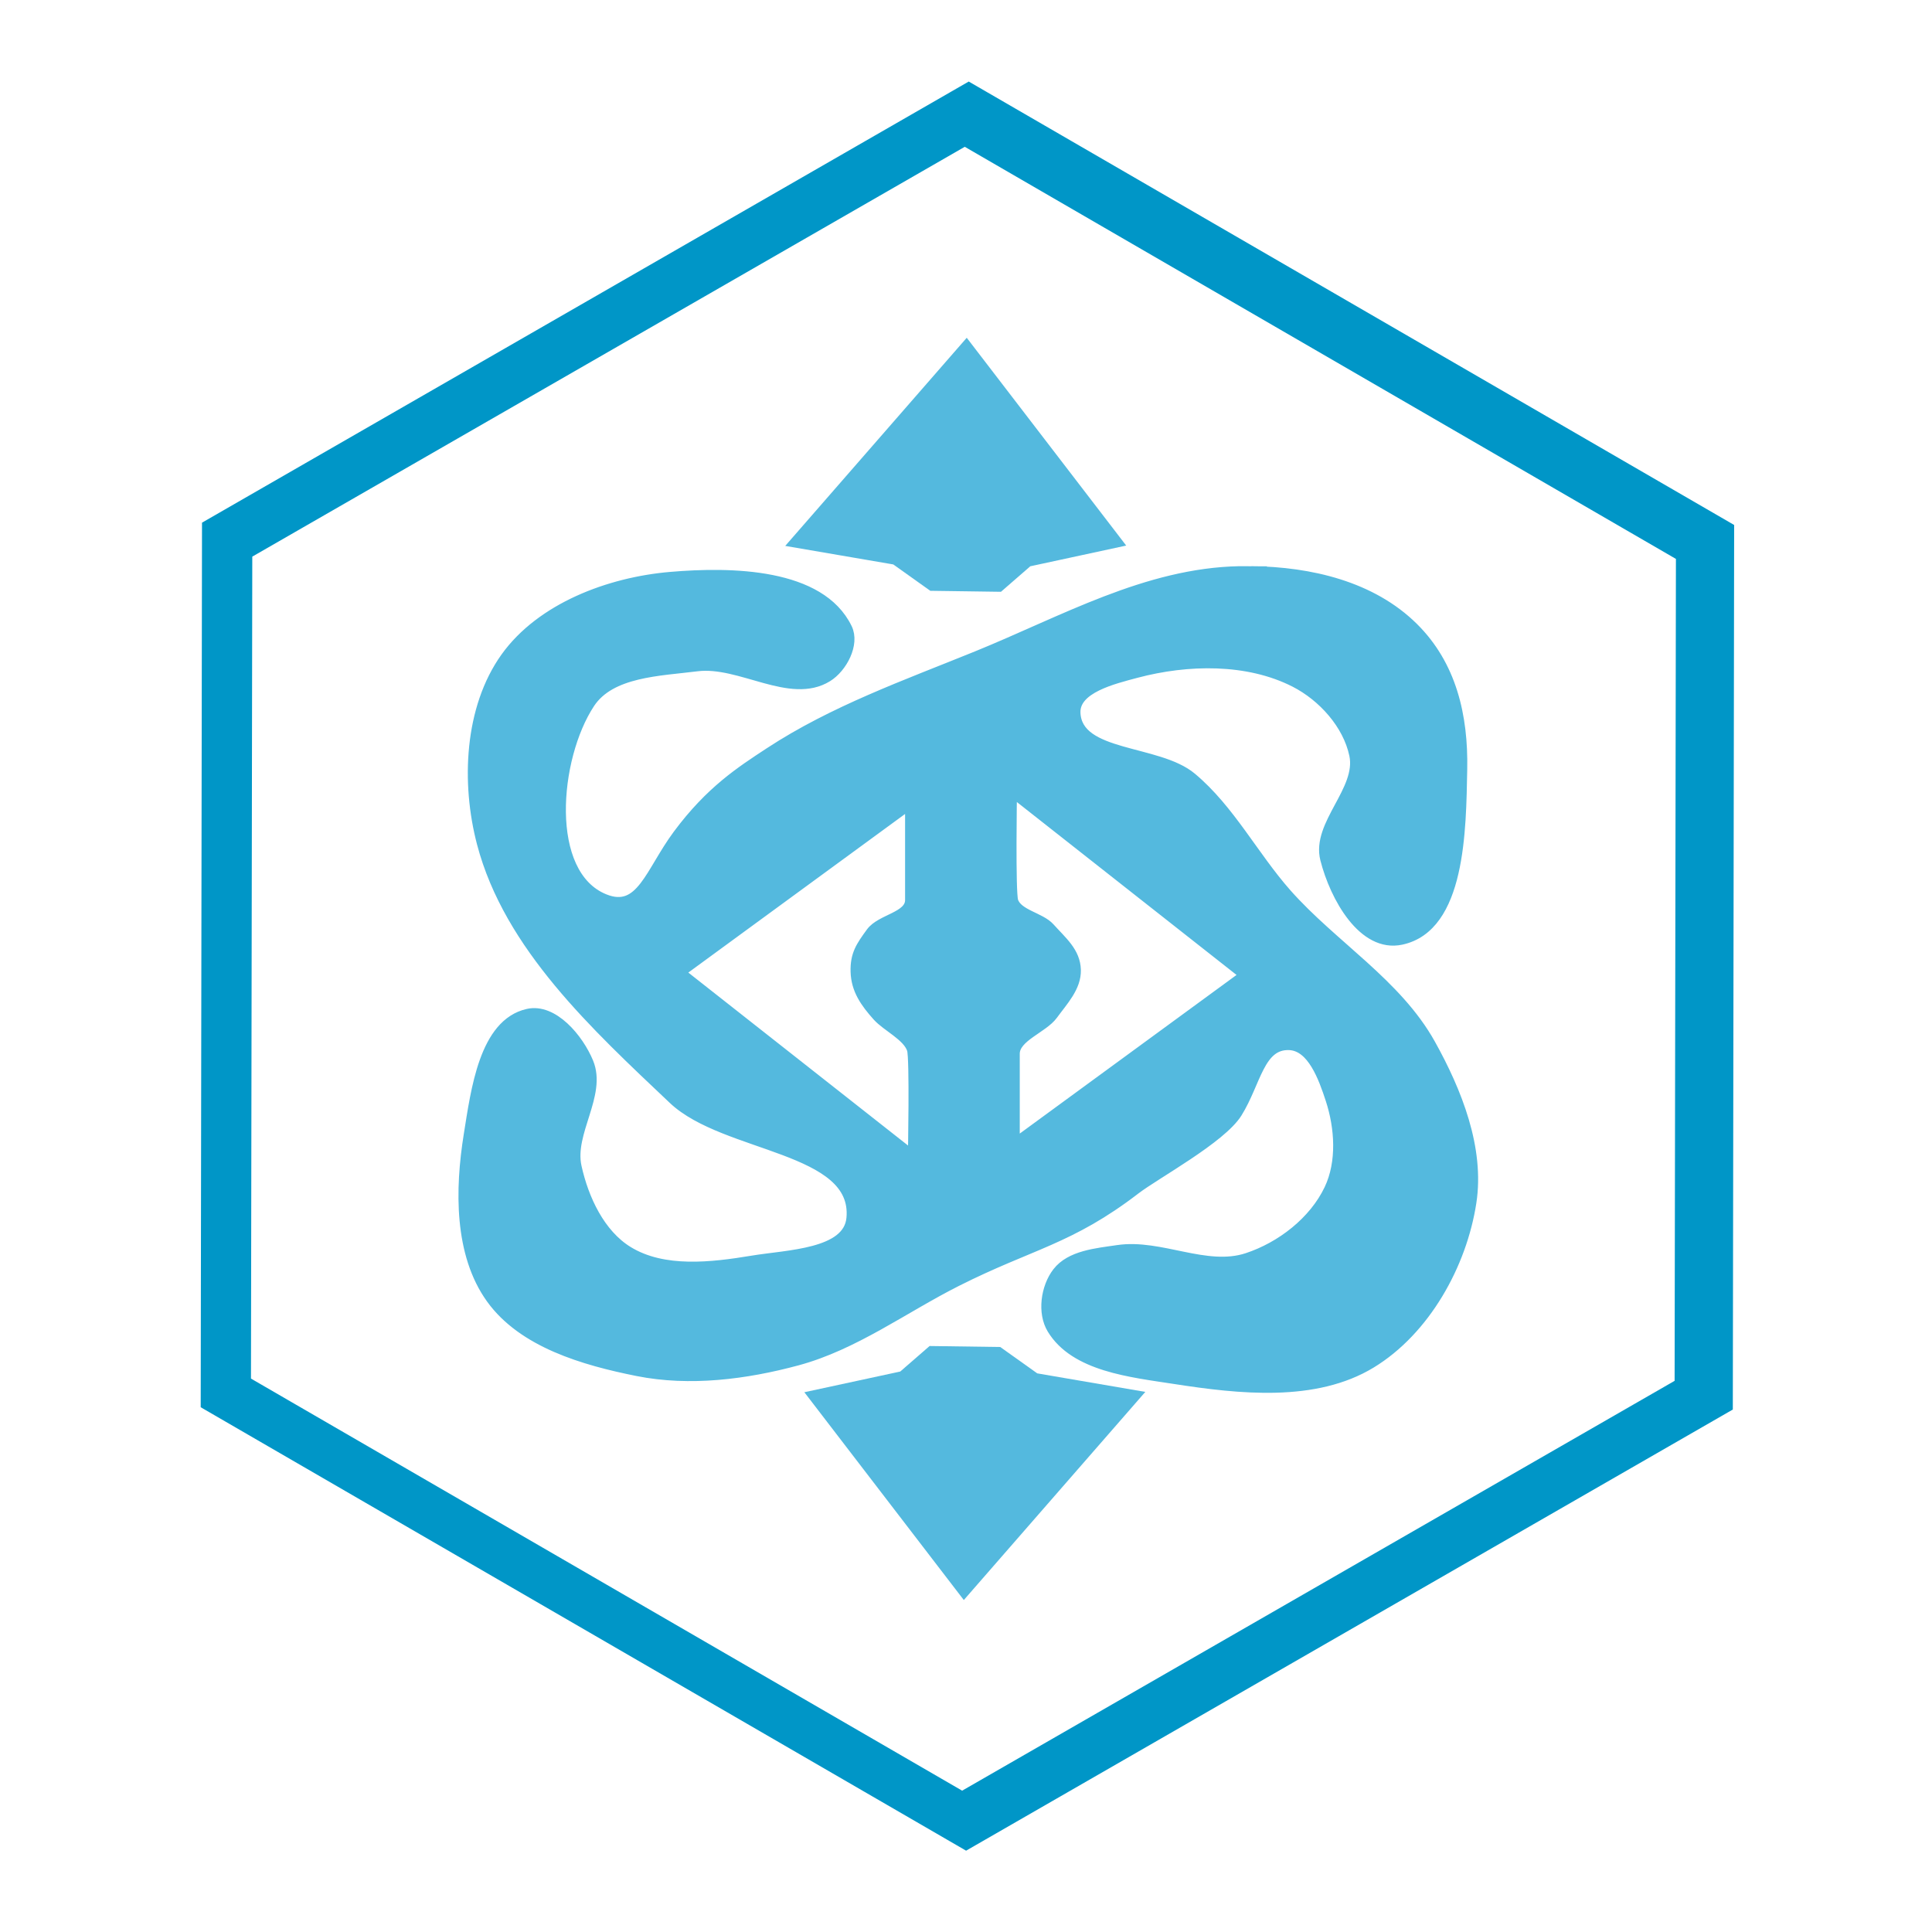
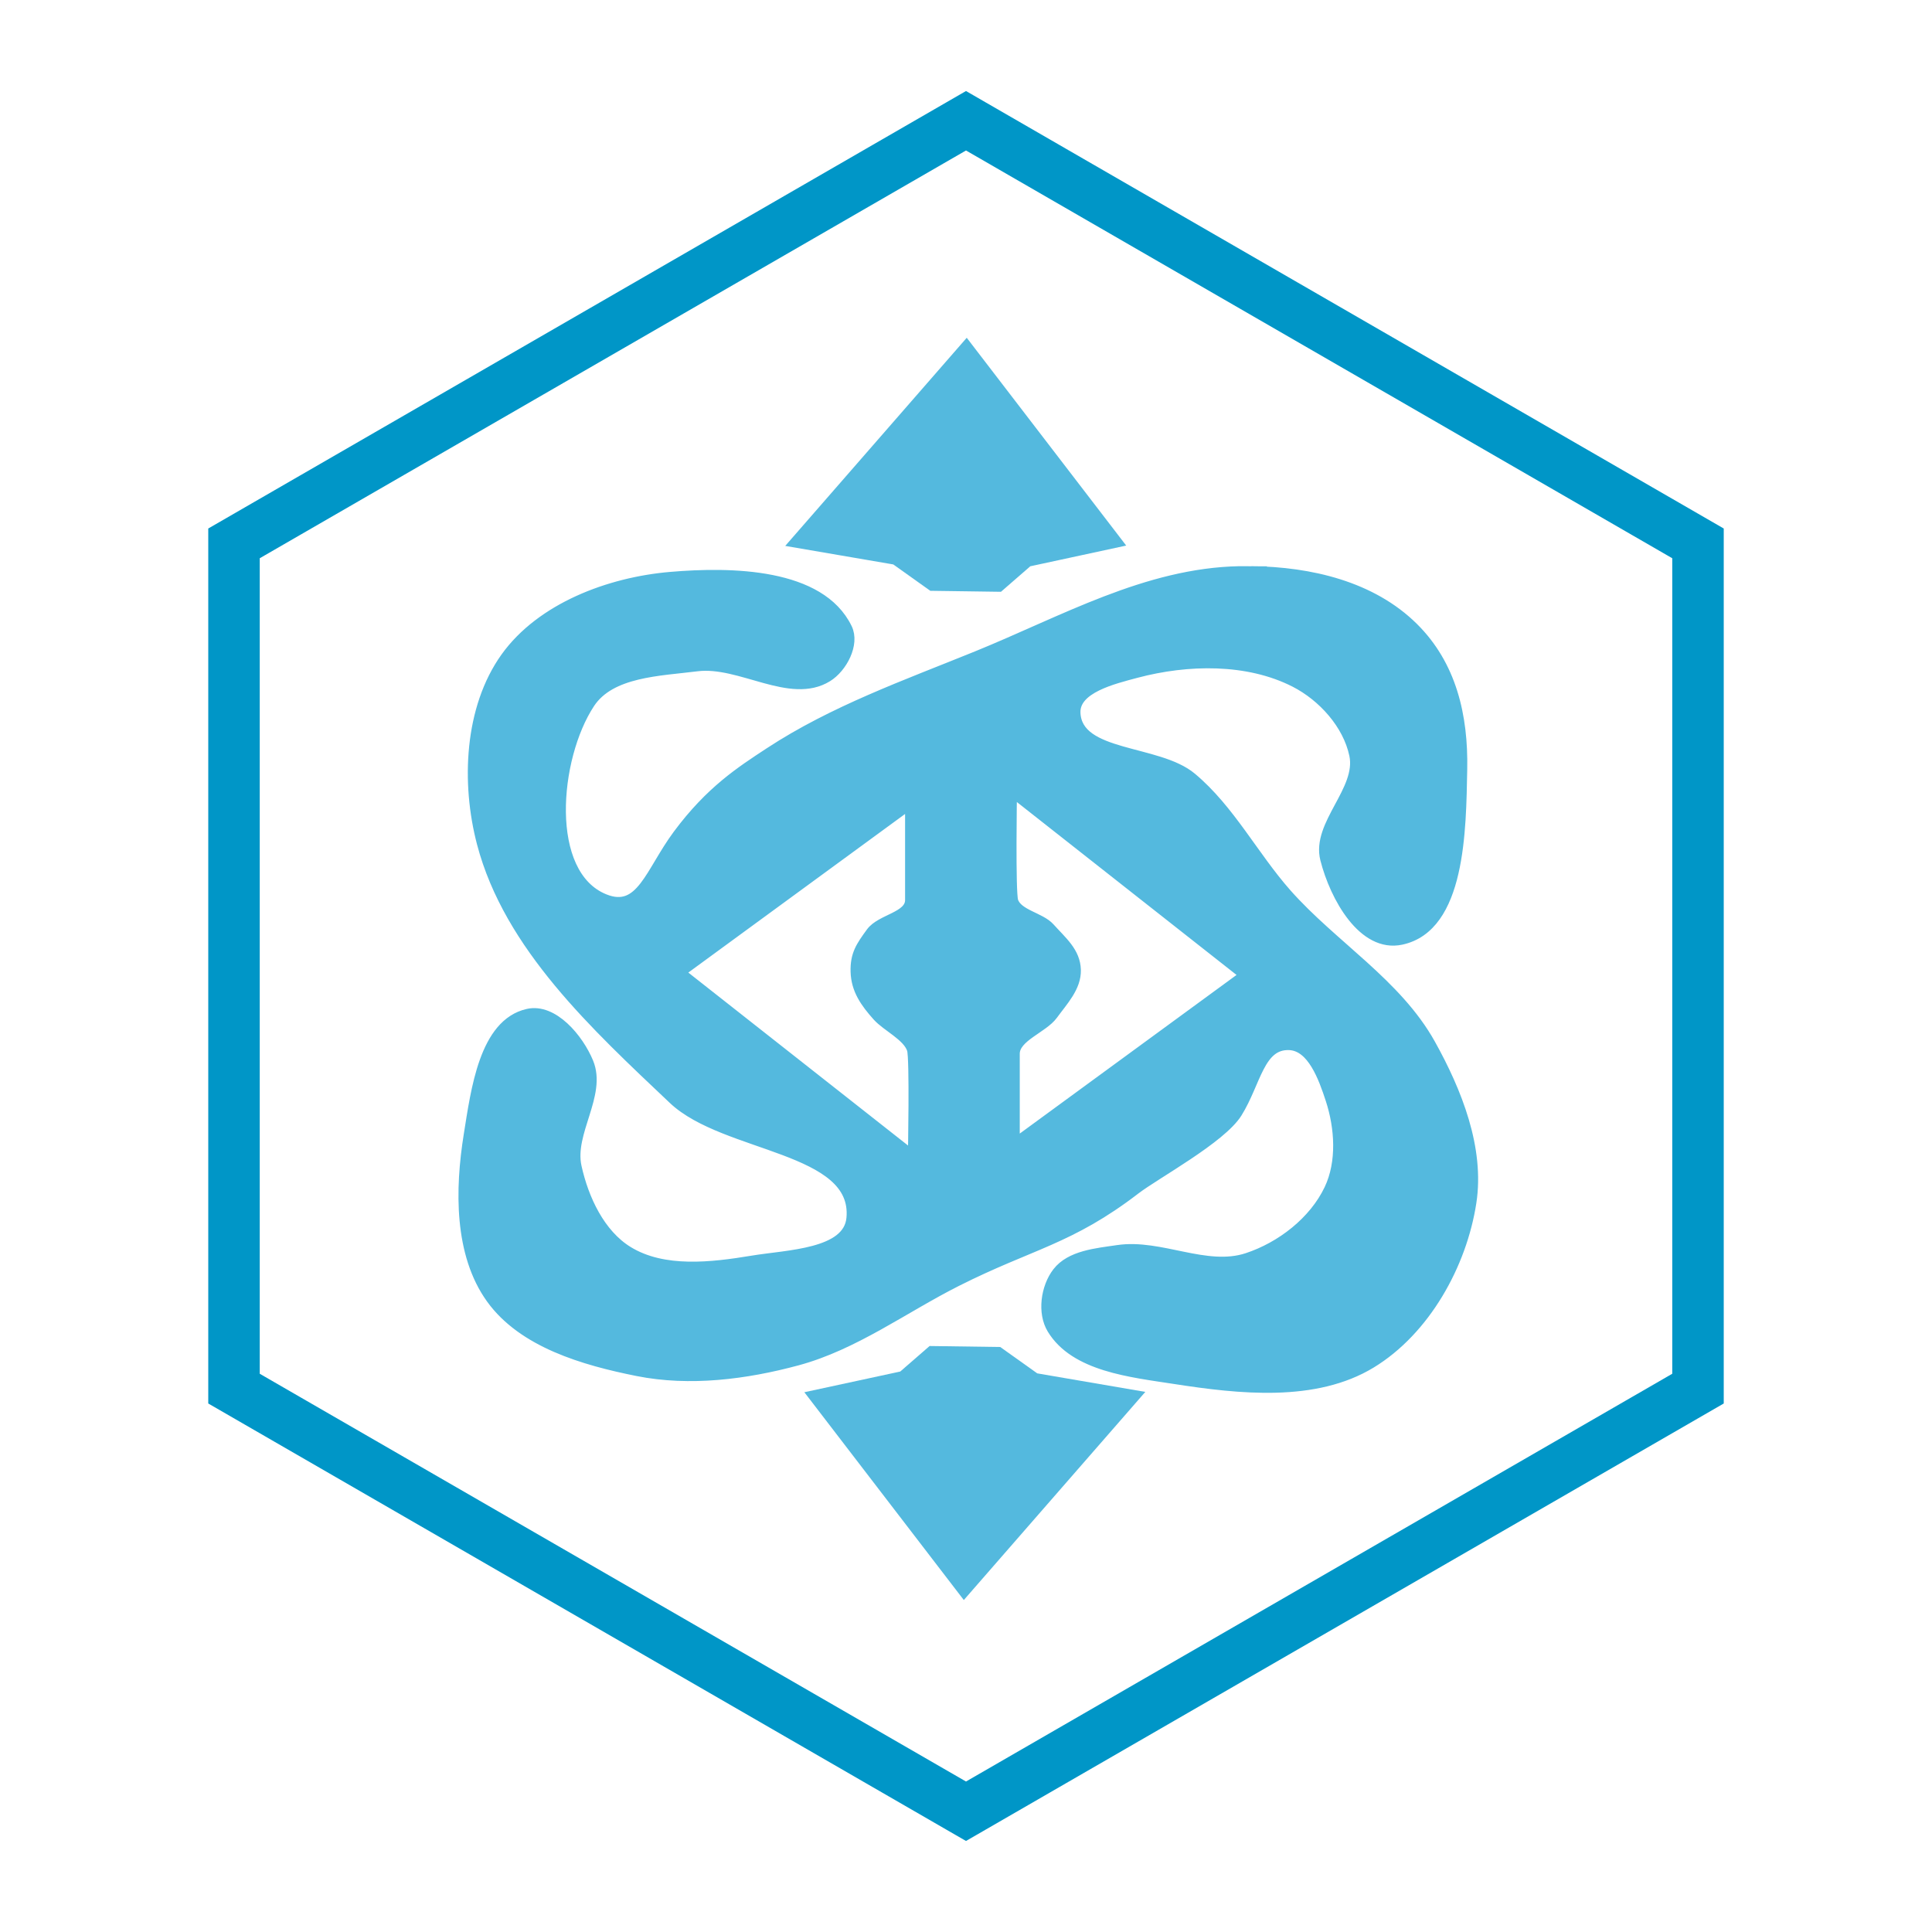
<svg xmlns="http://www.w3.org/2000/svg" width="200.0px" height="200.0px" viewBox="0 0 200.0 200.0" version="1.1" id="SVGRoot" xml:space="preserve">
  <defs id="defs276" />
+   <style>
+ 		.hexagon {
+ 			fill: #0096c7;
+ 			stroke: #0096c7;
+ 		}
+ 	</style>
  <g id="layer3">
    <path style="fill:#54b9de;fill-opacity:1;stroke:#54b9de;stroke-width:1px;stroke-linecap:butt;stroke-linejoin:miter;stroke-opacity:1" d="m 117.601,144.431 -17.803,20.415 -15.655,-20.4 9.282,-2.004 2.991,-2.6 6.967,0.097 3.797,2.705 z" id="path1685-8" />
    <path style="fill:#54b9de;fill-opacity:1;stroke:#54b9de;stroke-width:1px;stroke-linecap:butt;stroke-linejoin:miter;stroke-opacity:1" d="m 82.249,56.17 17.803,-20.415 15.655,20.4 -9.282,2.004 -2.991,2.6 -6.967,-0.097 -3.797,-2.705 z" id="path1685" />
    <path id="path11443" style="display:inline;fill:#54b9de;fill-opacity:1;stroke:#54b9de;stroke-width:1px;stroke-linecap:butt;stroke-linejoin:miter;stroke-opacity:1" d="m 129.551,59.107 c -0.408,-0.005 -0.814,-0.004 -1.219,0.004 -9.649,0.179 -18.288,5.158 -27.229,8.791 -7.305,2.968 -14.858,5.649 -21.451,9.975 -2.965,1.946 -6.115,3.962 -9.488,8.502 -2.892,3.892 -3.821,8.192 -7.59,6.664 -6.263,-2.54 -5.217,-14.574 -1.502,-20.221 2.145,-3.261 7.194,-3.335 11.066,-3.826 4.487,-0.569 9.675,3.468 13.525,1.094 1.548,-0.954 2.844,-3.421 2.051,-5.057 C 84.938,59.305 75.717,59.159 69.375,59.705 c -6.302,0.543 -13.364,3.192 -17.047,8.334 -3.769,5.263 -4.107,13.005 -2.459,19.266 2.808,10.667 11.804,18.917 19.811,26.504 5.364,5.082 19.125,4.939 18.443,12.297 -0.342,3.698 -6.583,3.765 -10.246,4.373 -4.235,0.703 -9.182,1.283 -12.844,-0.957 -2.912,-1.781 -4.594,-5.411 -5.328,-8.744 -0.779,-3.536 2.607,-7.444 1.23,-10.793 -1.022,-2.487 -3.661,-5.639 -6.285,-5.055 -4.553,1.014 -5.408,7.963 -6.148,12.568 -0.904,5.628 -1.006,12.314 2.322,16.941 3.294,4.58 9.633,6.411 15.166,7.516 5.416,1.081 11.199,0.343 16.531,-1.094 5.939,-1.6 11.04,-5.43 16.533,-8.197 7.676,-3.868 11.69,-4.294 18.508,-9.527 2.069,-1.588 8.873,-5.265 10.529,-7.926 1.968,-3.161 2.297,-7.139 5.393,-7.004 2.339,0.102 3.506,3.377 4.234,5.602 0.964,2.944 1.193,6.494 -0.137,9.291 -1.582,3.328 -4.971,5.952 -8.471,7.105 -4.247,1.4 -8.965,-1.473 -13.389,-0.82 -2.21,0.326 -4.925,0.551 -6.285,2.322 -1.198,1.56 -1.567,4.193 -0.547,5.875 2.372,3.912 8.186,4.491 12.707,5.191 6.727,1.043 14.543,1.902 20.357,-1.639 5.591,-3.405 9.391,-10.198 10.383,-16.668 0.856,-5.579 -1.489,-11.465 -4.234,-16.396 -3.493,-6.276 -10.133,-10.195 -14.893,-15.574 -3.431,-3.878 -5.866,-8.701 -9.838,-12.023 -3.519,-2.943 -11.863,-2.111 -12.023,-6.695 -0.087,-2.5 3.868,-3.455 6.285,-4.098 5.291,-1.406 11.518,-1.532 16.395,0.955 2.883,1.471 5.483,4.348 6.148,7.516 0.768,3.655 -3.926,7.173 -3.006,10.793 1,3.933 3.925,9.209 7.893,8.357 6.155,-1.32 6.204,-11.37 6.324,-17.664 0.106,-5.544 -1.116,-10.787 -5.055,-14.689 -4.317,-4.277 -10.666,-5.769 -16.783,-5.84 z m -24.775,22.898 24.057,18.936 -23.768,17.391 v -9.249 c 0,-1.731 2.921,-2.619 3.94,-4.018 1.052,-1.444 2.435,-2.874 2.387,-4.659 -0.051,-1.873 -1.455,-2.985 -2.705,-4.381 -0.971,-1.085 -3.328,-1.367 -3.781,-2.751 -0.295,-0.899 -0.13,-11.268 -0.13,-11.268 z m -10.582,1.271 c 0,0 0,6.597 0,9.896 0,1.731 -3.021,1.936 -4.041,3.335 -1.052,1.444 -1.65,2.295 -1.601,4.081 0.051,1.873 1.011,3.222 2.261,4.618 0.971,1.085 3.121,2.05 3.574,3.434 0.295,0.899 0.098,10.961 0.098,10.961 L 70.428,100.666 Z" />
-     <path id="path28527" style="fill:#0096c7;fill-opacity:1;stroke:#0096c7;stroke-opacity:1" d="M 100.283 9.018 L 21.412 54.395 L 21.277 145.389 L 100.01 191.004 L 178.881 145.625 L 179.018 54.633 L 100.283 9.018 z M 99.873 14.619 L 173.992 57.57 L 173.855 143.234 L 99.6 185.947 L 25.48 142.998 L 25.617 57.332 L 99.873 14.619 z " />
+     <path id="hex-border" class="hexagon" d="M 100 10 L 22.059 55 L 22.059 145 L 100 190 L 177.941 145 L 177.941 55 L 100 10 z M 100 15 L 173.611 57.5 L 173.611 142.5 L 100 185 L 26.389 142.5 L 26.389 57.5 L 100 15 z " />
  </g>
</svg>
